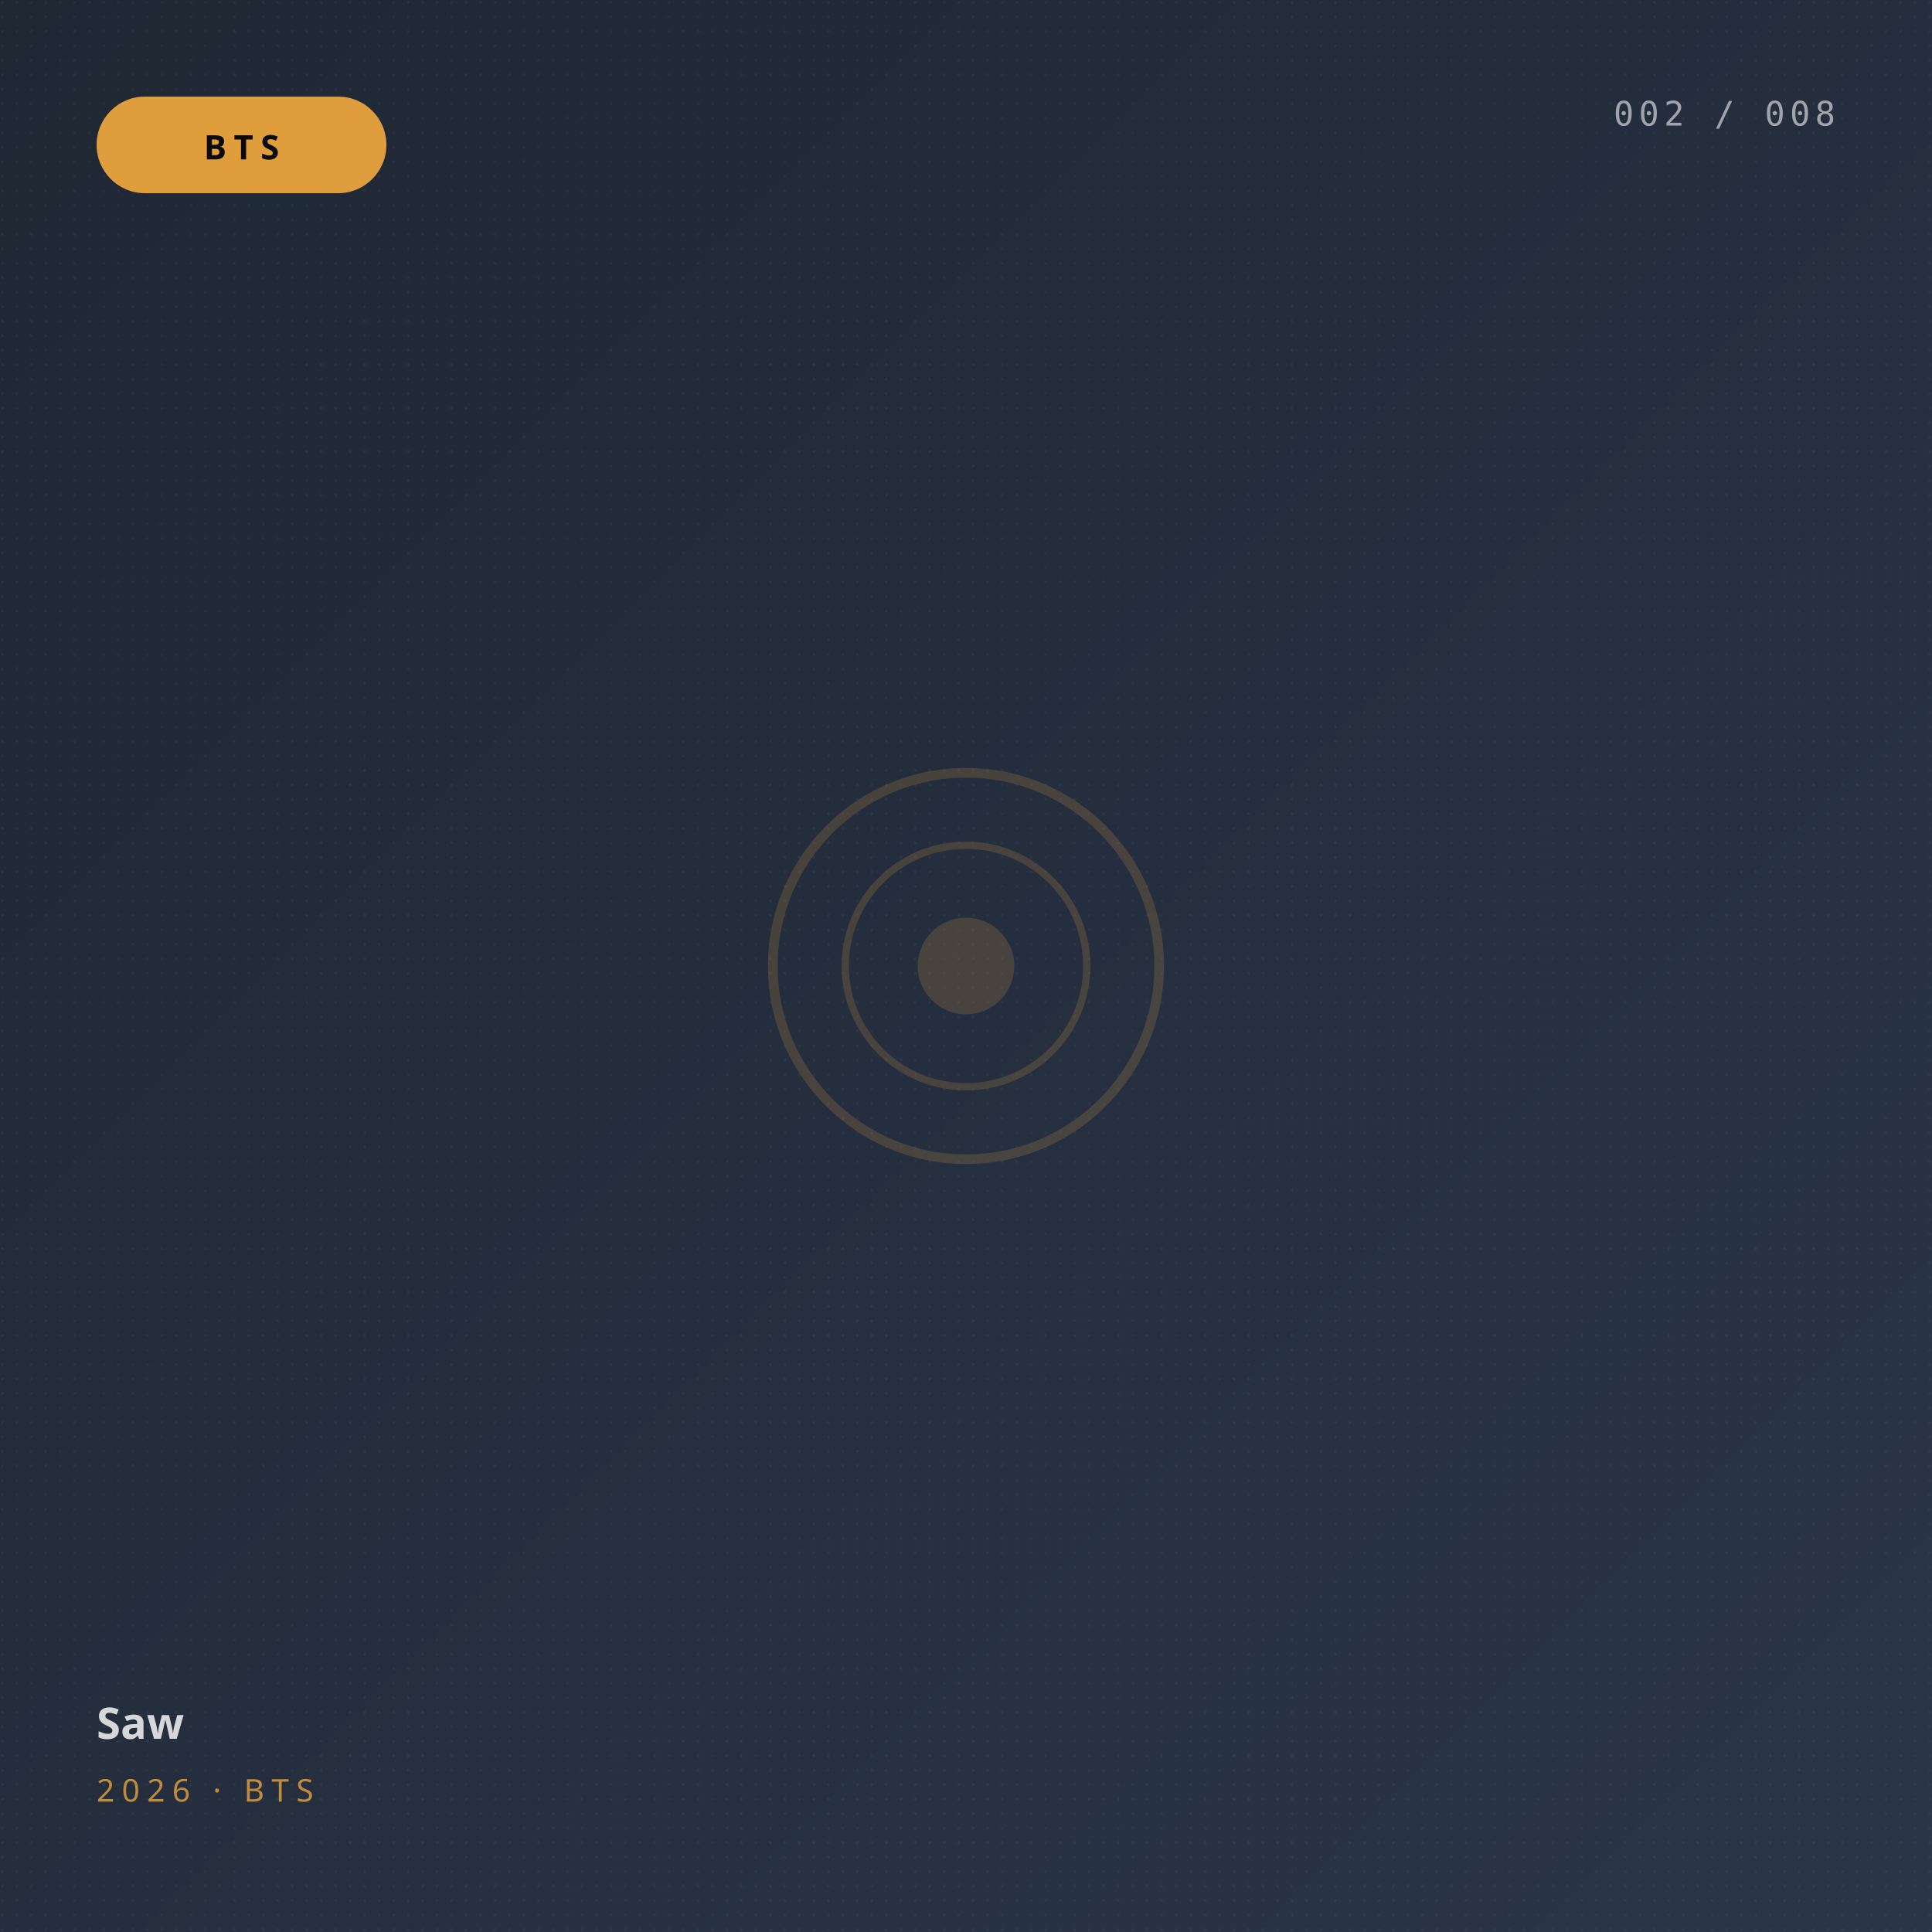
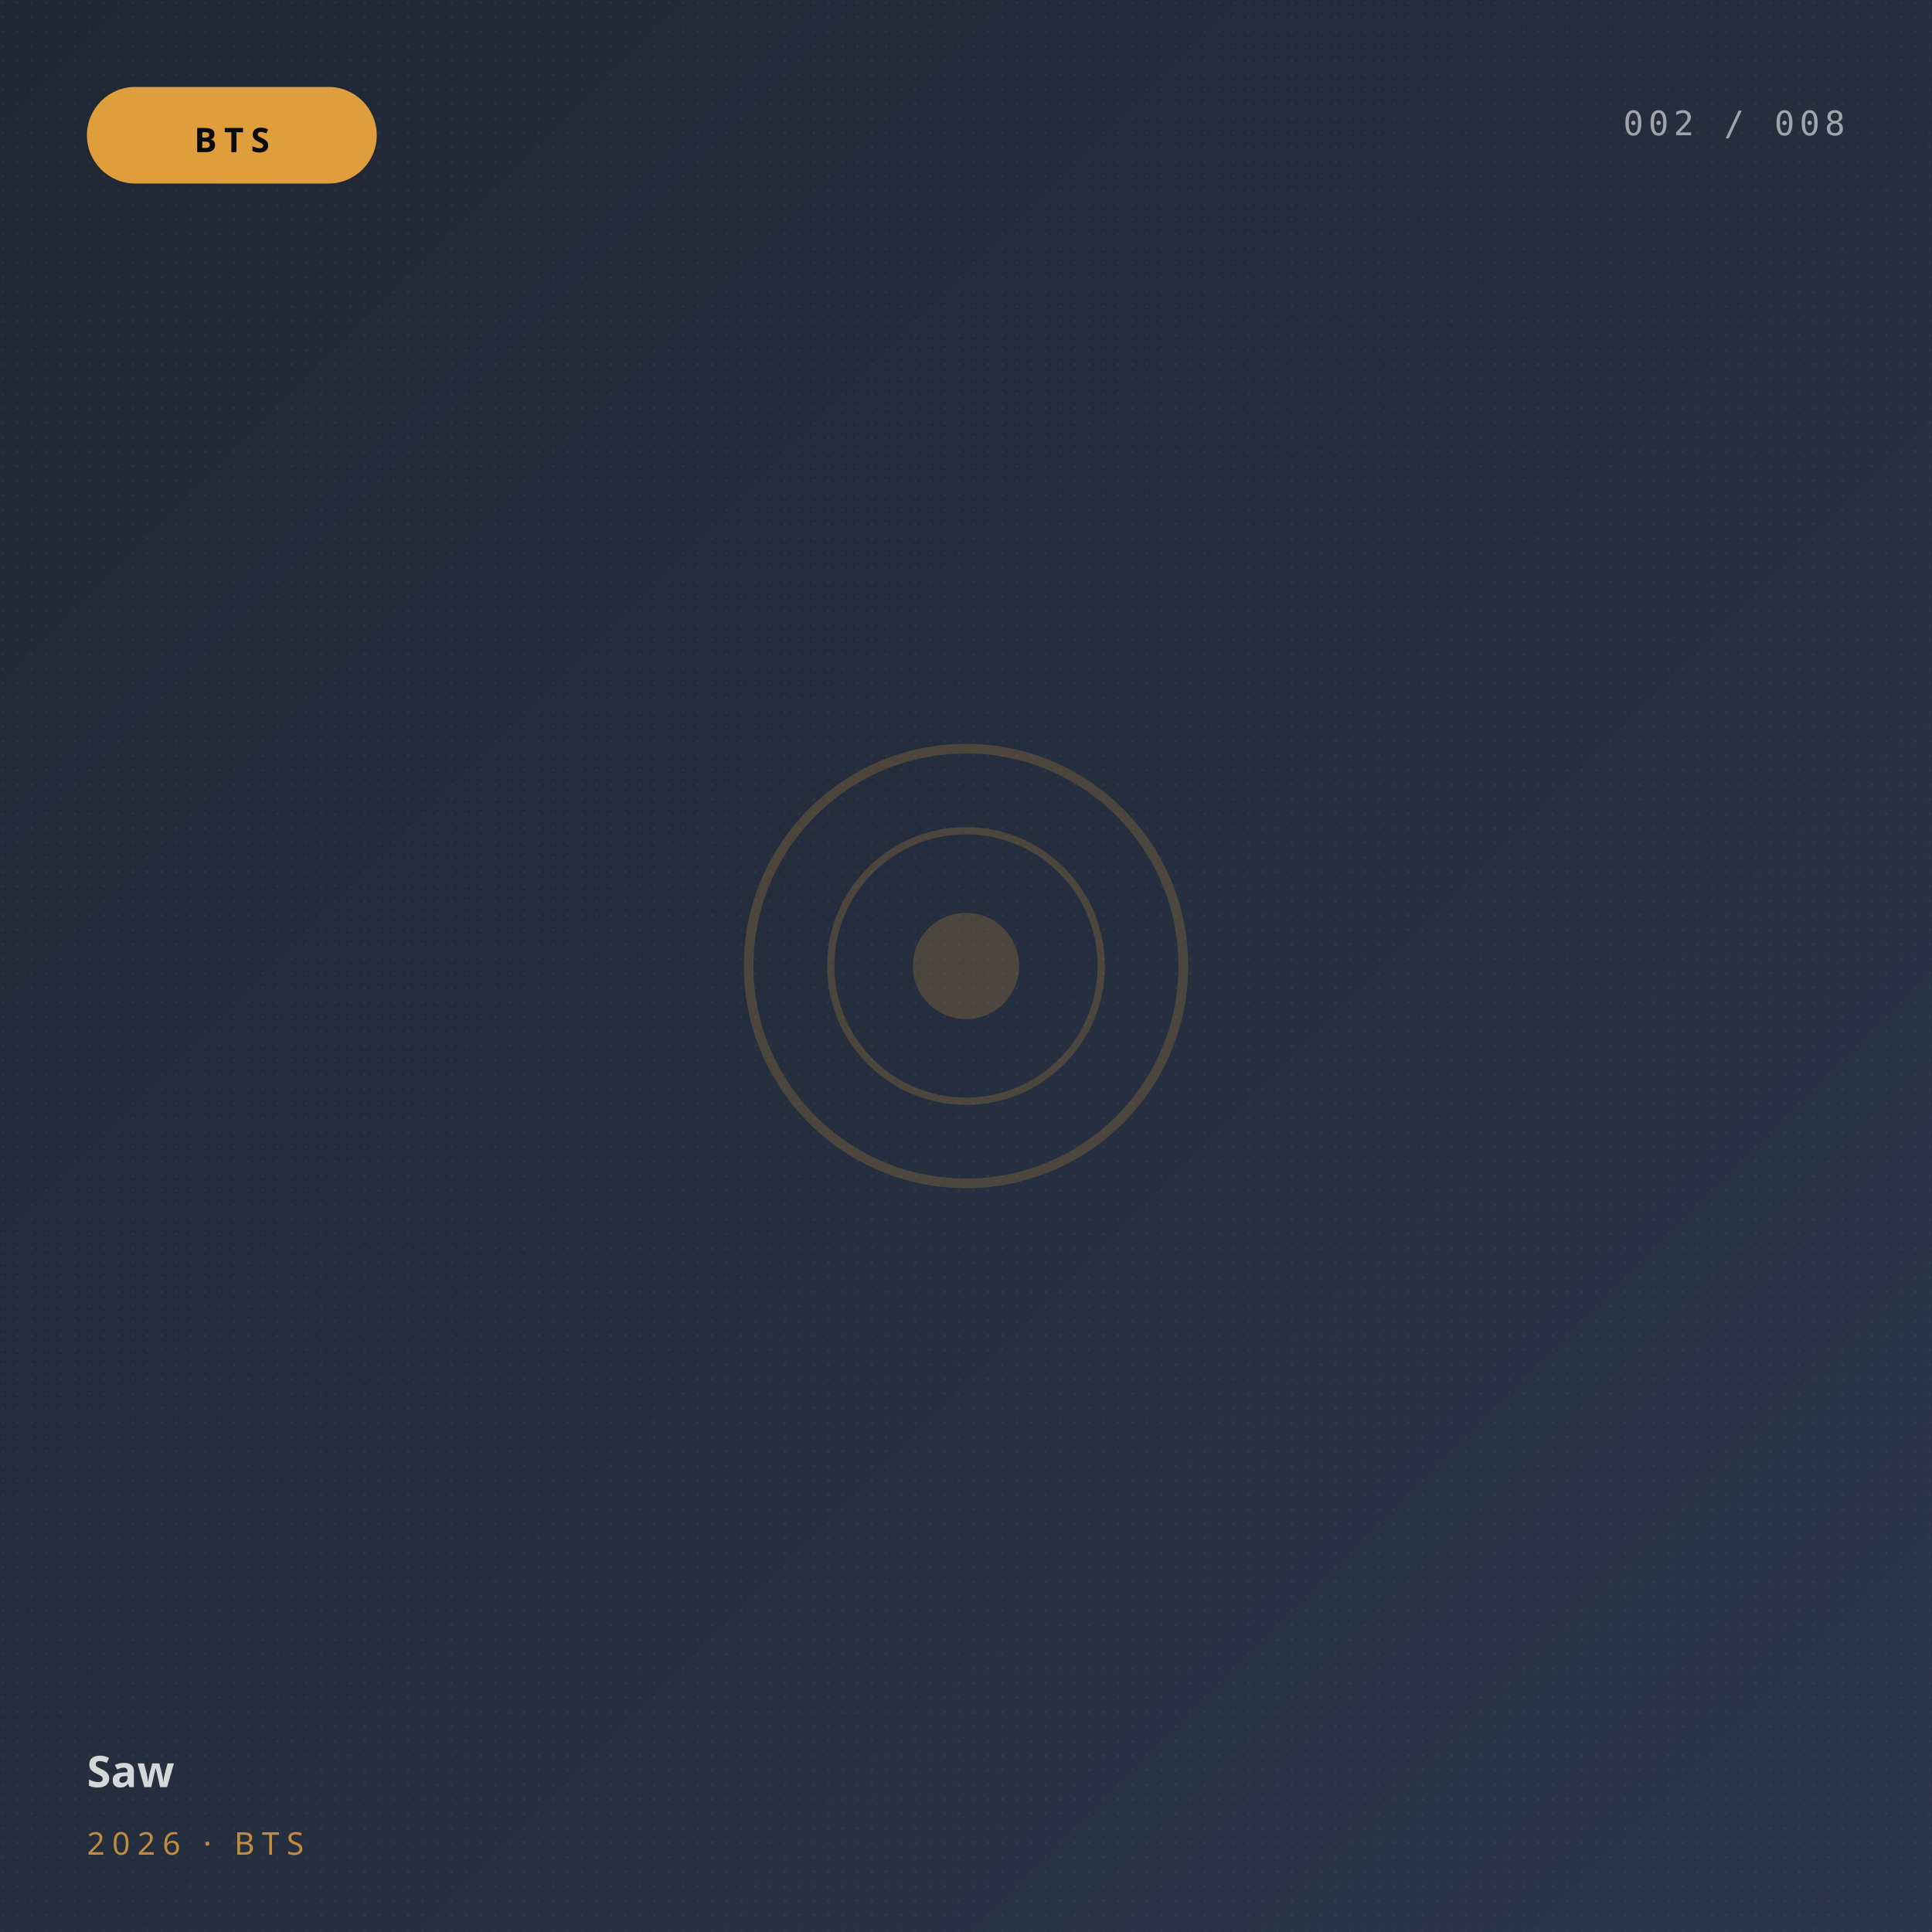
<svg xmlns="http://www.w3.org/2000/svg" viewBox="0 0 800 800" preserveAspectRatio="xMidYMid slice">
  <defs>
    <linearGradient id="p-saw-bts-1" x1="0" y1="0" x2="1" y2="1">
      <stop offset="0%" stop-color="#1f2733" />
      <stop offset="100%" stop-color="#2a3548" />
    </linearGradient>
    <pattern id="g-saw-bts-1" x="0" y="0" width="6" height="6" patternUnits="userSpaceOnUse">
      <circle cx="1" cy="1" r="0.6" fill="#ffffff" opacity="0.04" />
    </pattern>
  </defs>
  <rect width="800" height="800" fill="url(#p-saw-bts-1)" />
  <rect width="800" height="800" fill="url(#g-saw-bts-1)" />
-   <g transform="translate(40,40)">
+   <g transform="translate(36,36)">
    <rect x="0" y="0" width="120" height="40" rx="20" fill="#E8A33D" opacity="0.95" />
-     <text x="60" y="26" text-anchor="middle" font-family="ui-sans-serif,system-ui" font-size="14" font-weight="700" fill="#0b0b0d" letter-spacing="3">BTS</text>
+     <text x="60" y="27" text-anchor="middle" font-family="ui-sans-serif,system-ui" font-size="14" font-weight="700" fill="#0b0b0d" letter-spacing="3">BTS</text>
  </g>
-   <g transform="translate(760,52)" opacity="0.6">
+   <g transform="translate(764, 56)" opacity="0.6">
    <text x="0" y="0" text-anchor="end" font-family="ui-monospace,monospace" font-size="14" fill="#f4f4f4" letter-spacing="2">002 / 008</text>
  </g>
-   <g transform="translate(400,400)" opacity="0.18">
-     <circle cx="0" cy="0" r="80" fill="none" stroke="#E8A33D" stroke-width="4" />
-     <circle cx="0" cy="0" r="50" fill="none" stroke="#E8A33D" stroke-width="3" />
-     <circle cx="0" cy="0" r="20" fill="#E8A33D" />
+   <g transform="translate(400, 400)" opacity="0.2">
+     <circle cx="0" cy="0" r="90" fill="none" stroke="#E8A33D" stroke-width="4" />
+     <circle cx="0" cy="0" r="56" fill="none" stroke="#E8A33D" stroke-width="3" />
+     <circle cx="0" cy="0" r="22" fill="#E8A33D" />
  </g>
-   <g transform="translate(40,720)">
+   <g transform="translate(36, 740)">
    <text x="0" y="0" font-family="ui-sans-serif,system-ui" font-size="18" font-weight="600" fill="#f4f4f4" opacity="0.85">Saw</text>
-     <text x="0" y="26" font-family="ui-sans-serif,system-ui" font-size="13" font-weight="500" fill="#E8A33D" letter-spacing="3" opacity="0.8">2026 · BTS</text>
+     <text x="0" y="28" font-family="ui-sans-serif,system-ui" font-size="13" font-weight="500" fill="#E8A33D" letter-spacing="3" opacity="0.8">2026 · BTS</text>
  </g>
</svg>
